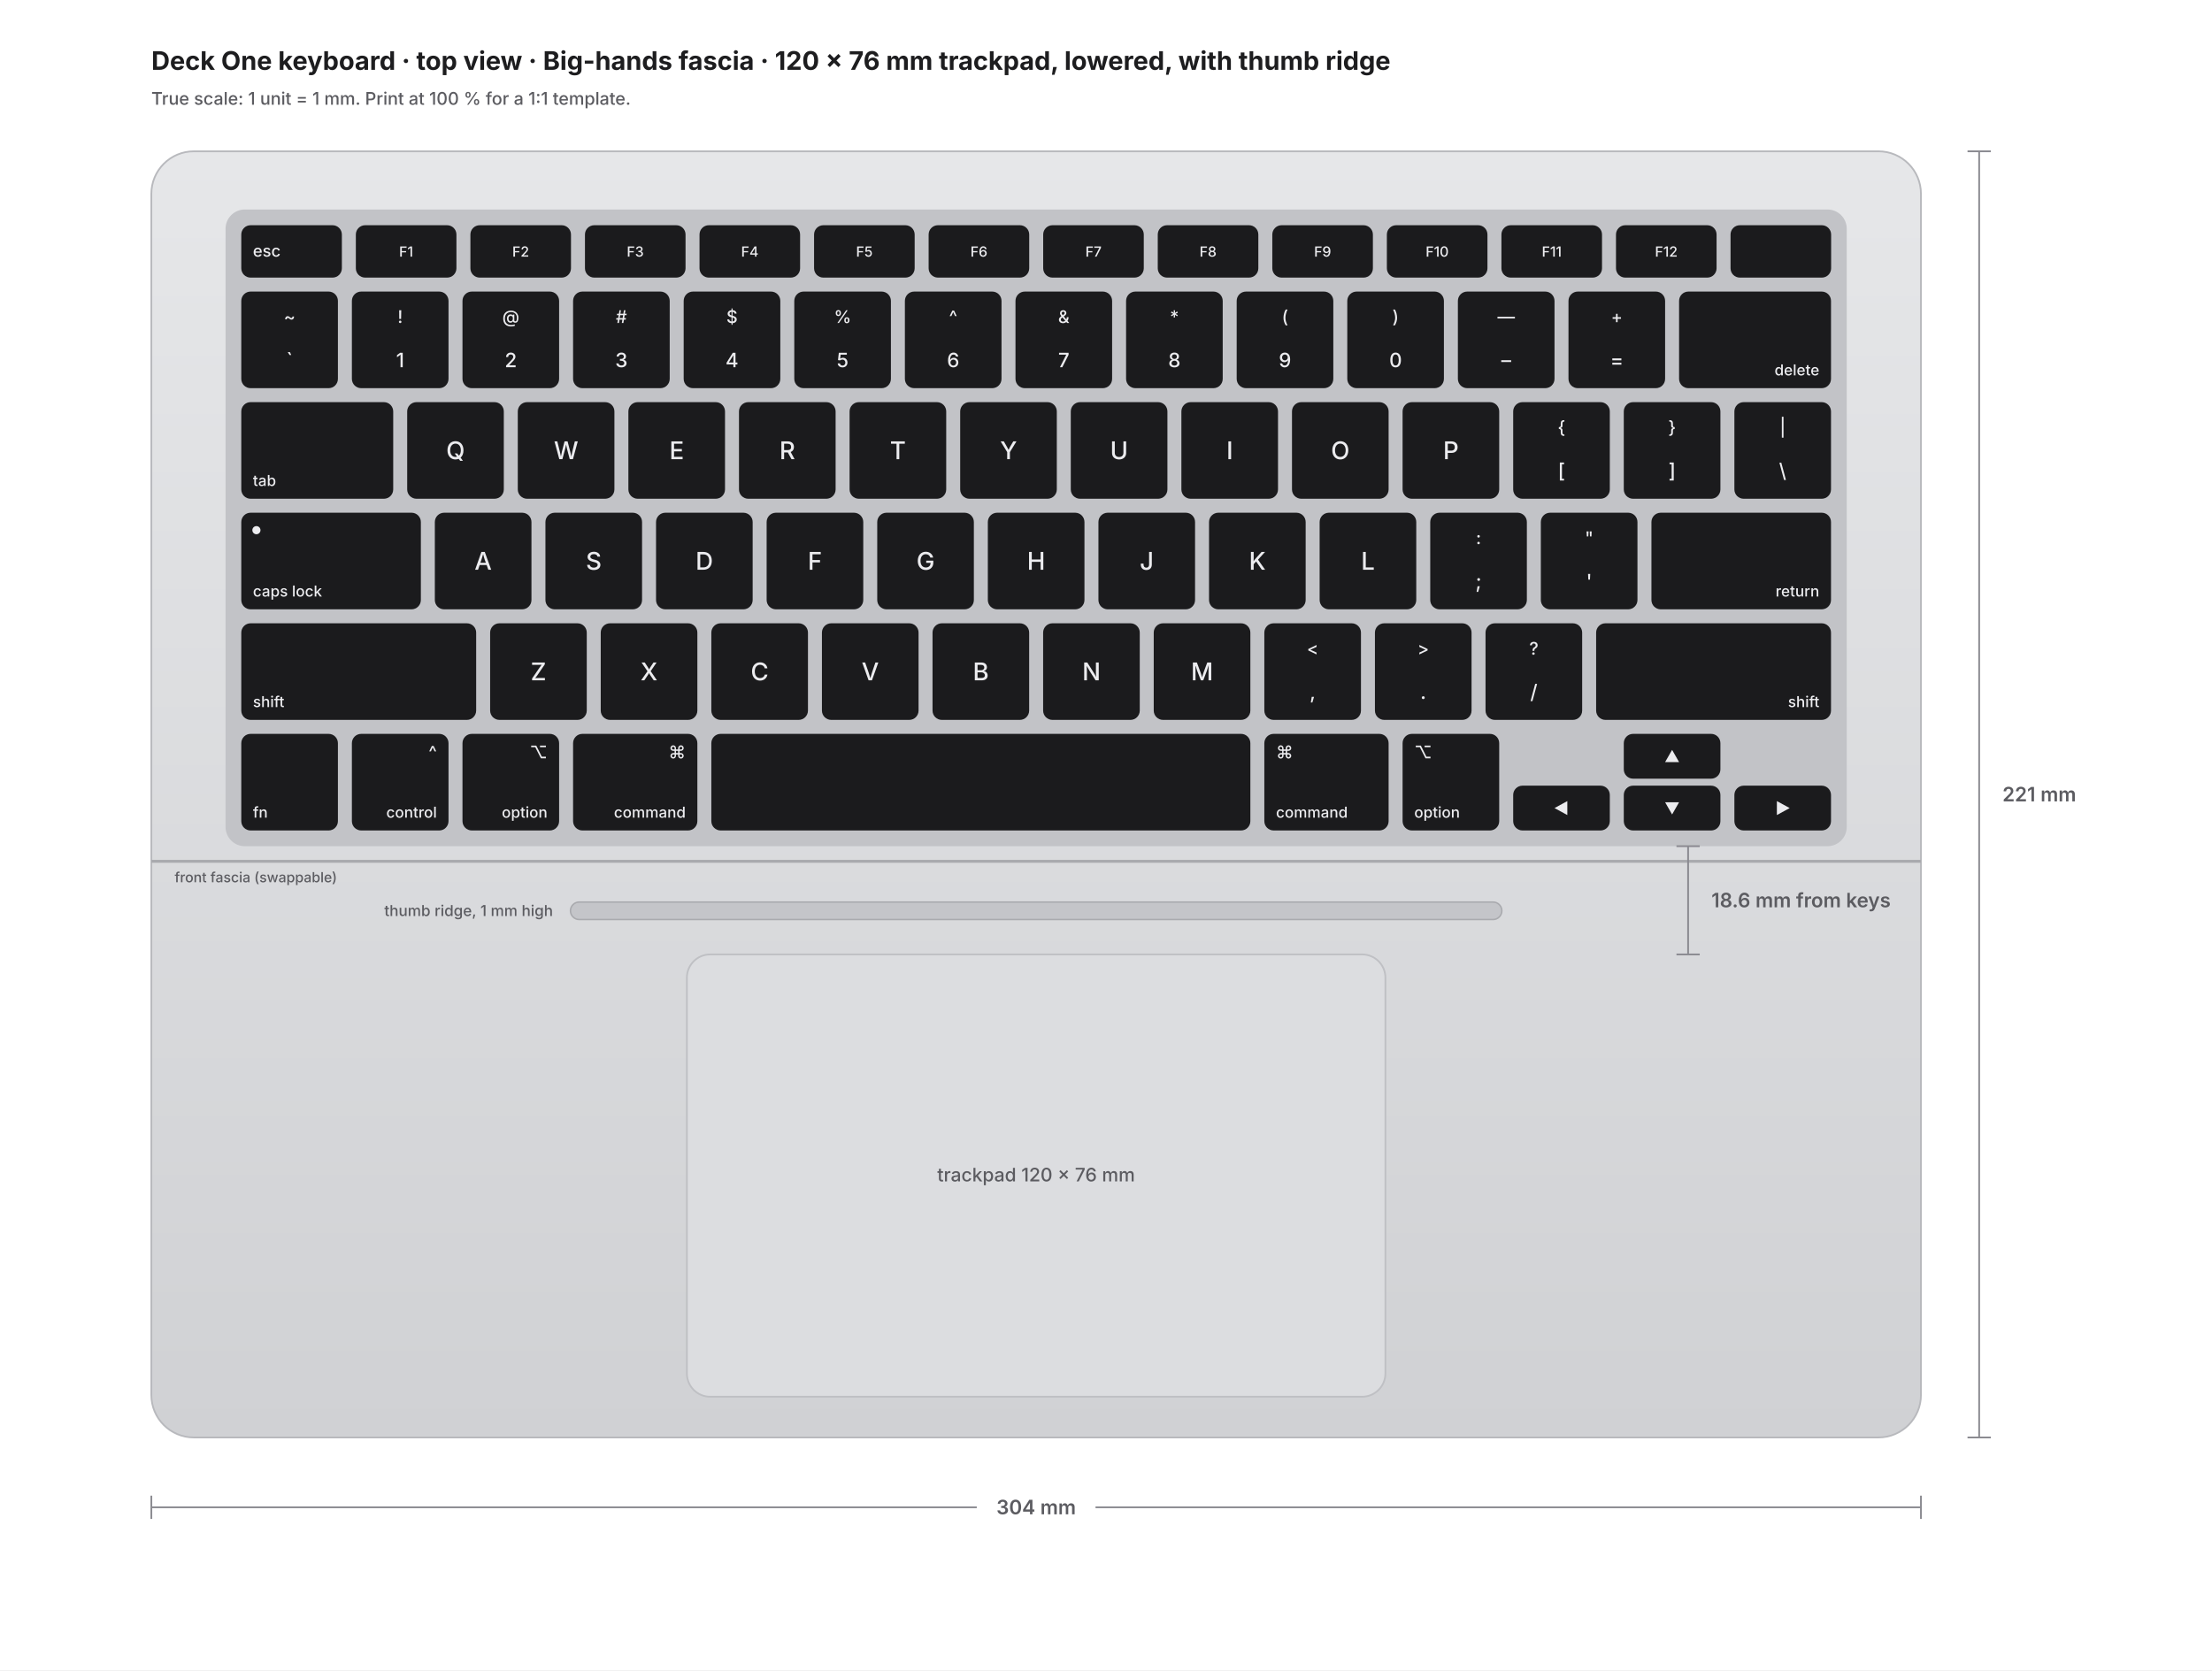
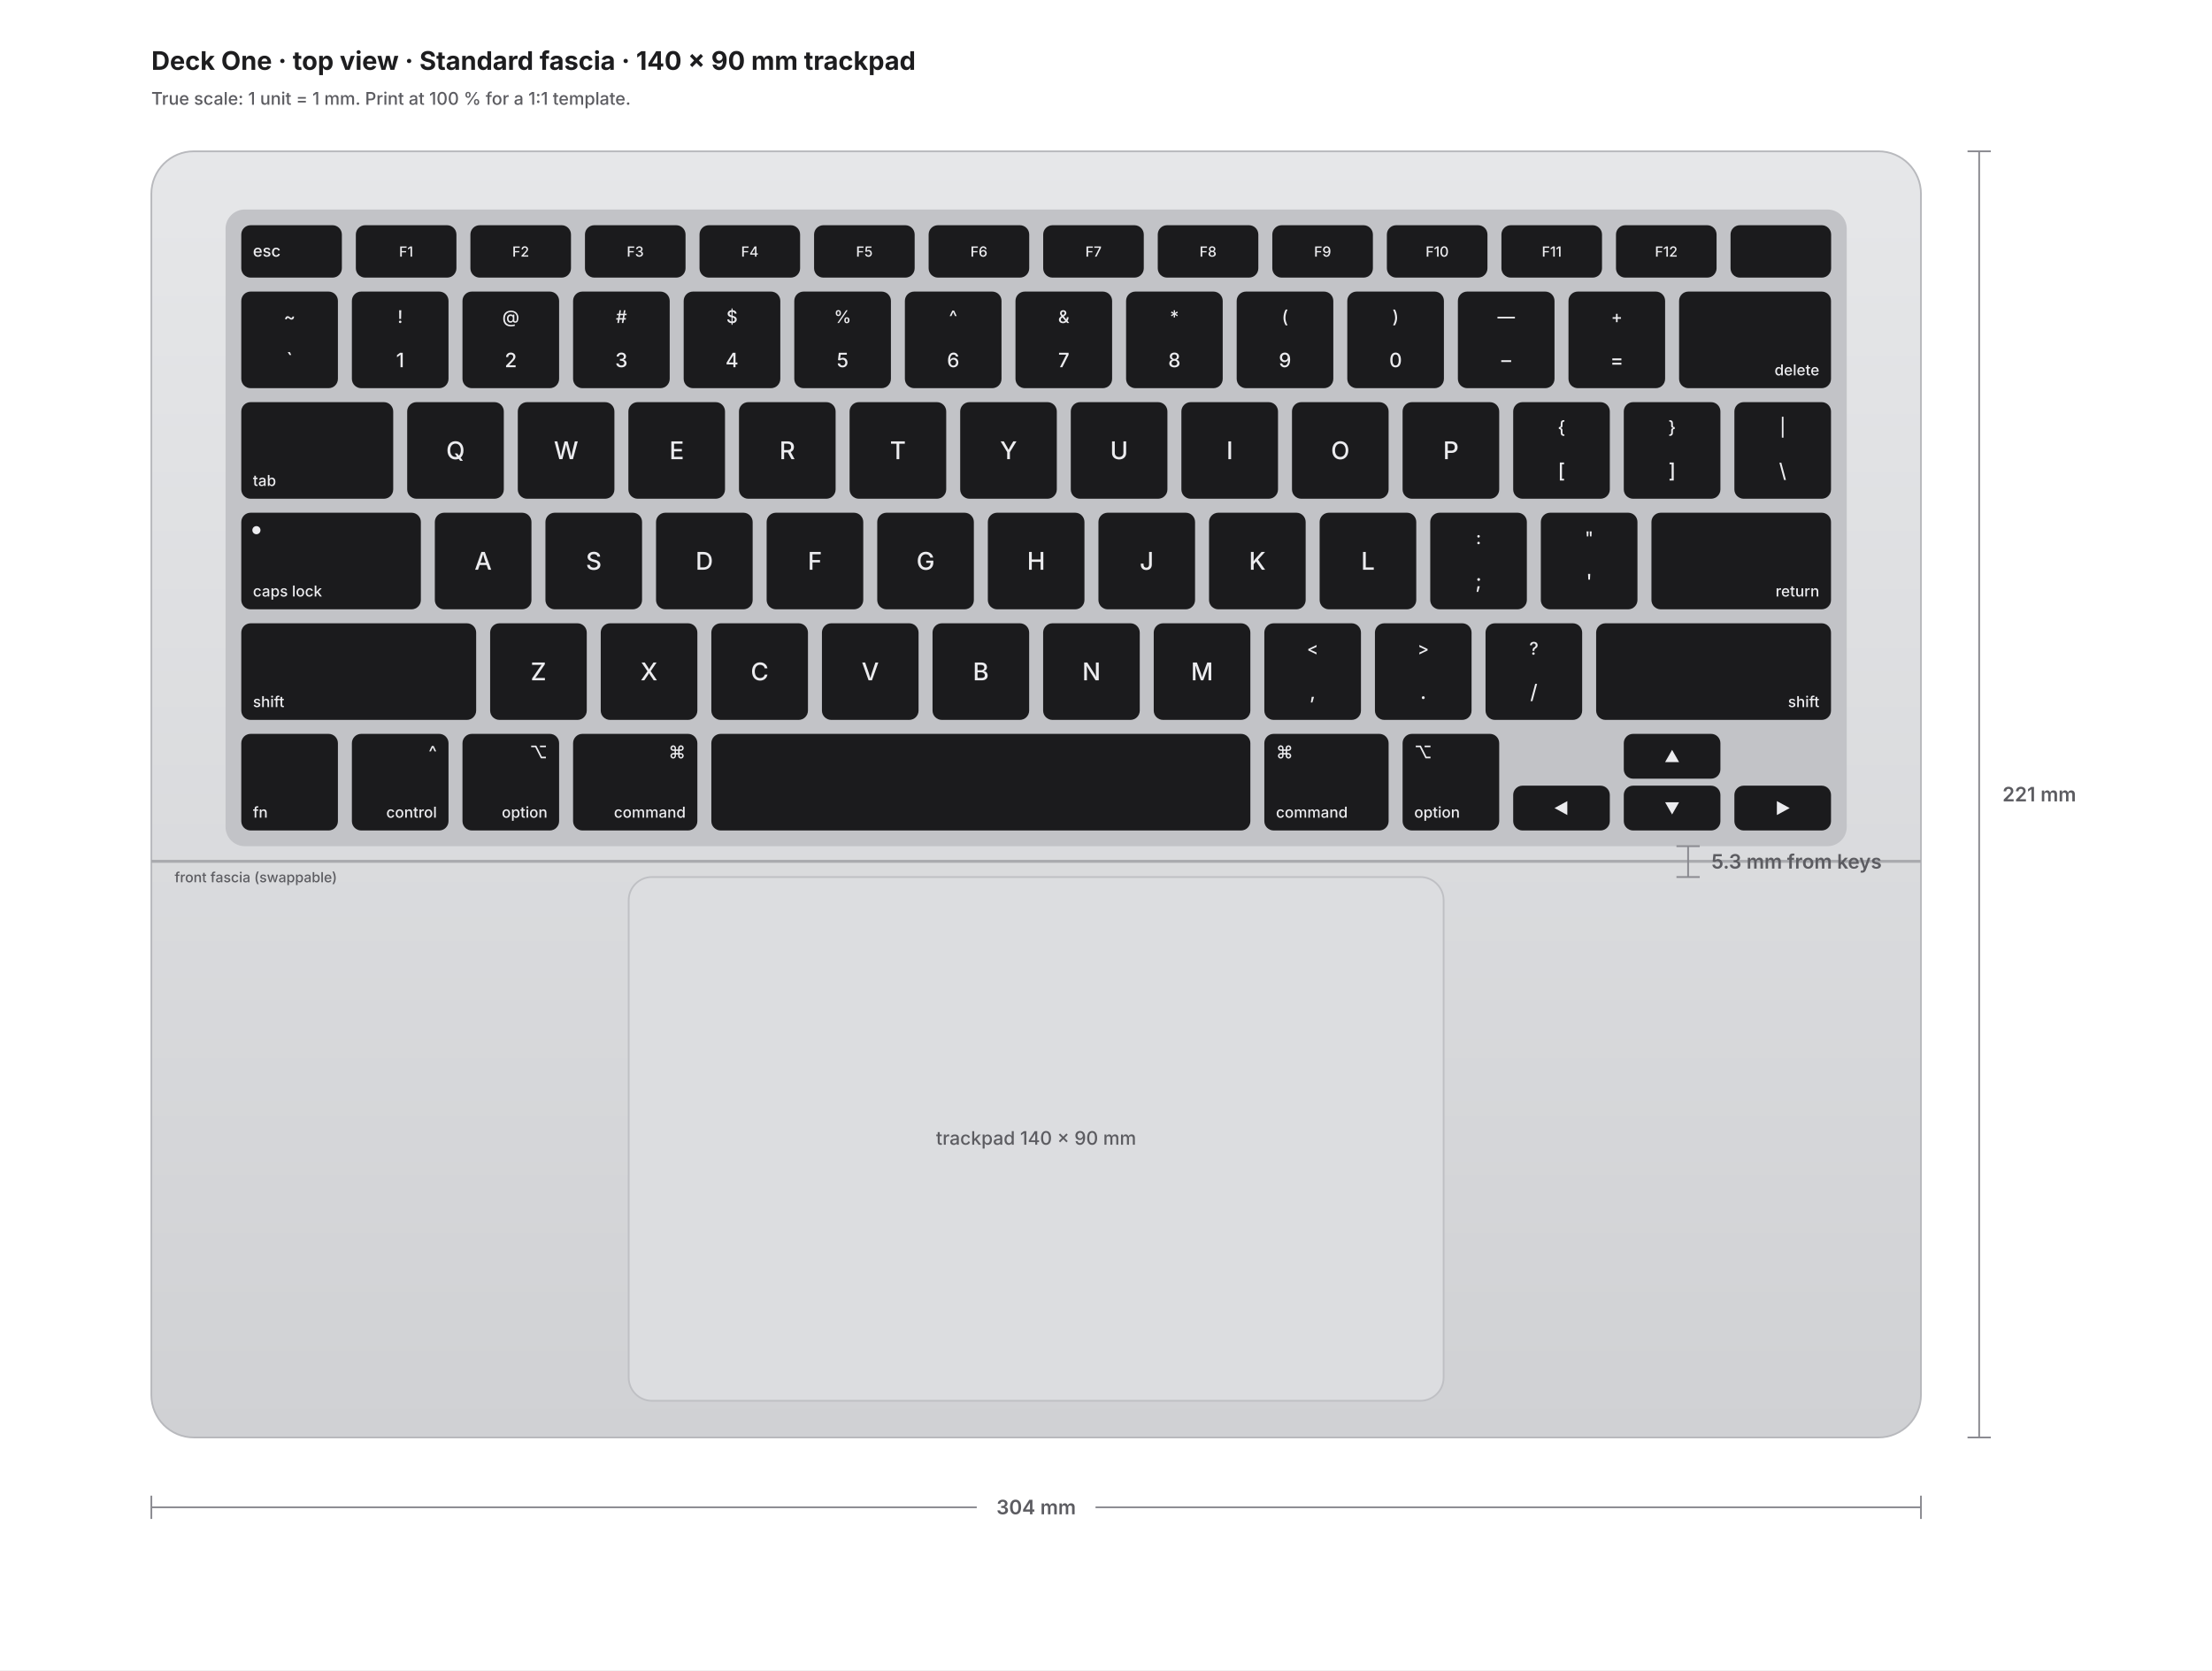
- <svg xmlns="http://www.w3.org/2000/svg" width="380.0mm" height="287.0mm" viewBox="0 0 380.0 287.0" role="img" aria-label="Deck One keyboard top view, big-hands fascia">
+ <svg xmlns="http://www.w3.org/2000/svg" width="380.0mm" height="287.0mm" viewBox="0 0 380.0 287.0" role="img" aria-label="Deck One top view, standard fascia">
  <defs>
    <linearGradient id="alu" x1="0" y1="0" x2="0" y2="1">
      <stop offset="0" stop-color="#E6E7E9" />
      <stop offset="1" stop-color="#D0D1D4" />
    </linearGradient>
  </defs>
  <rect width="380.0" height="287.0" fill="#FFFFFF" />
-   <text x="26.00" y="12.00" font-size="4.4" fill="#1D1D1F" text-anchor="start" font-weight="700" font-family="Inter, Helvetica, Arial, sans-serif">Deck One keyboard · top view · Big-hands fascia · 120 × 76 mm trackpad, lowered, with thumb ridge</text>
+   <text x="26.00" y="12.00" font-size="4.4" fill="#1D1D1F" text-anchor="start" font-weight="700" font-family="Inter, Helvetica, Arial, sans-serif">Deck One · top view · Standard fascia · 140 × 90 mm trackpad</text>
  <text x="26.00" y="18.00" font-size="3.0" fill="#5C5C61" text-anchor="start" font-weight="500" font-family="Inter, Helvetica, Arial, sans-serif">True scale: 1 unit = 1 mm. Print at 100 % for a 1:1 template.</text>
  <rect x="26.0" y="26.0" width="304.0" height="221.0" rx="7.3" fill="url(#alu)" stroke="#B8B9BD" stroke-width="0.3" />
  <line x1="26.0" y1="148.0" x2="330.0" y2="148.0" stroke="#A9AAAE" stroke-width="0.5" />
  <text x="30.00" y="151.60" font-size="2.4" fill="#5C5C61" text-anchor="start" font-weight="500" font-family="Inter, Helvetica, Arial, sans-serif">front fascia (swappable)</text>
  <rect x="38.75" y="36.00" width="278.50" height="109.40" rx="3.3" fill="#C2C3C7" />
  <rect x="41.45" y="38.70" width="17.28" height="9.00" rx="1.6" fill="#1B1B1D" />
  <text x="43.45" y="44.10" font-size="2.8" fill="#ECECEF" text-anchor="start" font-weight="500" font-family="Inter, Helvetica, Arial, sans-serif">esc</text>
  <rect x="61.13" y="38.70" width="17.28" height="9.00" rx="1.6" fill="#1B1B1D" />
  <text x="69.77" y="44.10" font-size="2.4" fill="#ECECEF" text-anchor="middle" font-weight="500" font-family="Inter, Helvetica, Arial, sans-serif">F1</text>
  <rect x="80.81" y="38.70" width="17.28" height="9.00" rx="1.6" fill="#1B1B1D" />
  <text x="89.45" y="44.10" font-size="2.4" fill="#ECECEF" text-anchor="middle" font-weight="500" font-family="Inter, Helvetica, Arial, sans-serif">F2</text>
  <rect x="100.49" y="38.70" width="17.28" height="9.00" rx="1.6" fill="#1B1B1D" />
  <text x="109.13" y="44.10" font-size="2.4" fill="#ECECEF" text-anchor="middle" font-weight="500" font-family="Inter, Helvetica, Arial, sans-serif">F3</text>
  <rect x="120.17" y="38.70" width="17.28" height="9.00" rx="1.6" fill="#1B1B1D" />
  <text x="128.81" y="44.10" font-size="2.4" fill="#ECECEF" text-anchor="middle" font-weight="500" font-family="Inter, Helvetica, Arial, sans-serif">F4</text>
  <rect x="139.85" y="38.70" width="17.28" height="9.00" rx="1.6" fill="#1B1B1D" />
  <text x="148.49" y="44.10" font-size="2.4" fill="#ECECEF" text-anchor="middle" font-weight="500" font-family="Inter, Helvetica, Arial, sans-serif">F5</text>
  <rect x="159.53" y="38.70" width="17.28" height="9.00" rx="1.6" fill="#1B1B1D" />
  <text x="168.17" y="44.10" font-size="2.4" fill="#ECECEF" text-anchor="middle" font-weight="500" font-family="Inter, Helvetica, Arial, sans-serif">F6</text>
  <rect x="179.21" y="38.70" width="17.28" height="9.00" rx="1.6" fill="#1B1B1D" />
  <text x="187.85" y="44.10" font-size="2.4" fill="#ECECEF" text-anchor="middle" font-weight="500" font-family="Inter, Helvetica, Arial, sans-serif">F7</text>
  <rect x="198.89" y="38.70" width="17.28" height="9.00" rx="1.6" fill="#1B1B1D" />
  <text x="207.53" y="44.10" font-size="2.4" fill="#ECECEF" text-anchor="middle" font-weight="500" font-family="Inter, Helvetica, Arial, sans-serif">F8</text>
  <rect x="218.57" y="38.70" width="17.28" height="9.00" rx="1.6" fill="#1B1B1D" />
  <text x="227.21" y="44.10" font-size="2.4" fill="#ECECEF" text-anchor="middle" font-weight="500" font-family="Inter, Helvetica, Arial, sans-serif">F9</text>
  <rect x="238.25" y="38.70" width="17.28" height="9.00" rx="1.6" fill="#1B1B1D" />
  <text x="246.89" y="44.10" font-size="2.4" fill="#ECECEF" text-anchor="middle" font-weight="500" font-family="Inter, Helvetica, Arial, sans-serif">F10</text>
  <rect x="257.93" y="38.70" width="17.28" height="9.00" rx="1.6" fill="#1B1B1D" />
  <text x="266.57" y="44.10" font-size="2.4" fill="#ECECEF" text-anchor="middle" font-weight="500" font-family="Inter, Helvetica, Arial, sans-serif">F11</text>
  <rect x="277.61" y="38.70" width="17.28" height="9.00" rx="1.6" fill="#1B1B1D" />
  <text x="286.25" y="44.10" font-size="2.4" fill="#ECECEF" text-anchor="middle" font-weight="500" font-family="Inter, Helvetica, Arial, sans-serif">F12</text>
  <rect x="297.29" y="38.70" width="17.28" height="9.00" rx="1.6" fill="#1B1B1D" />
  <rect x="41.45" y="50.10" width="16.60" height="16.60" rx="1.6" fill="#1B1B1D" />
  <text x="49.75" y="55.50" font-size="3.0" fill="#ECECEF" text-anchor="middle" font-weight="500" font-family="Inter, Helvetica, Arial, sans-serif">~</text>
  <text x="49.75" y="63.10" font-size="3.4" fill="#ECECEF" text-anchor="middle" font-weight="500" font-family="Inter, Helvetica, Arial, sans-serif">`</text>
  <rect x="60.45" y="50.10" width="16.60" height="16.60" rx="1.6" fill="#1B1B1D" />
  <text x="68.75" y="55.50" font-size="3.0" fill="#ECECEF" text-anchor="middle" font-weight="500" font-family="Inter, Helvetica, Arial, sans-serif">!</text>
  <text x="68.75" y="63.10" font-size="3.4" fill="#ECECEF" text-anchor="middle" font-weight="500" font-family="Inter, Helvetica, Arial, sans-serif">1</text>
  <rect x="79.45" y="50.10" width="16.60" height="16.60" rx="1.6" fill="#1B1B1D" />
  <text x="87.75" y="55.50" font-size="3.0" fill="#ECECEF" text-anchor="middle" font-weight="500" font-family="Inter, Helvetica, Arial, sans-serif">@</text>
  <text x="87.75" y="63.10" font-size="3.4" fill="#ECECEF" text-anchor="middle" font-weight="500" font-family="Inter, Helvetica, Arial, sans-serif">2</text>
  <rect x="98.45" y="50.10" width="16.60" height="16.60" rx="1.6" fill="#1B1B1D" />
  <text x="106.75" y="55.50" font-size="3.0" fill="#ECECEF" text-anchor="middle" font-weight="500" font-family="Inter, Helvetica, Arial, sans-serif">#</text>
  <text x="106.75" y="63.10" font-size="3.4" fill="#ECECEF" text-anchor="middle" font-weight="500" font-family="Inter, Helvetica, Arial, sans-serif">3</text>
  <rect x="117.45" y="50.10" width="16.60" height="16.60" rx="1.6" fill="#1B1B1D" />
  <text x="125.75" y="55.50" font-size="3.0" fill="#ECECEF" text-anchor="middle" font-weight="500" font-family="Inter, Helvetica, Arial, sans-serif">$</text>
  <text x="125.75" y="63.10" font-size="3.4" fill="#ECECEF" text-anchor="middle" font-weight="500" font-family="Inter, Helvetica, Arial, sans-serif">4</text>
  <rect x="136.45" y="50.10" width="16.60" height="16.60" rx="1.6" fill="#1B1B1D" />
  <text x="144.75" y="55.50" font-size="3.0" fill="#ECECEF" text-anchor="middle" font-weight="500" font-family="Inter, Helvetica, Arial, sans-serif">%</text>
  <text x="144.75" y="63.10" font-size="3.4" fill="#ECECEF" text-anchor="middle" font-weight="500" font-family="Inter, Helvetica, Arial, sans-serif">5</text>
  <rect x="155.45" y="50.10" width="16.60" height="16.60" rx="1.6" fill="#1B1B1D" />
  <text x="163.75" y="55.50" font-size="3.0" fill="#ECECEF" text-anchor="middle" font-weight="500" font-family="Inter, Helvetica, Arial, sans-serif">^</text>
  <text x="163.75" y="63.10" font-size="3.4" fill="#ECECEF" text-anchor="middle" font-weight="500" font-family="Inter, Helvetica, Arial, sans-serif">6</text>
  <rect x="174.45" y="50.10" width="16.60" height="16.60" rx="1.6" fill="#1B1B1D" />
  <text x="182.75" y="55.50" font-size="3.0" fill="#ECECEF" text-anchor="middle" font-weight="500" font-family="Inter, Helvetica, Arial, sans-serif">&amp;</text>
  <text x="182.75" y="63.10" font-size="3.4" fill="#ECECEF" text-anchor="middle" font-weight="500" font-family="Inter, Helvetica, Arial, sans-serif">7</text>
  <rect x="193.45" y="50.10" width="16.60" height="16.60" rx="1.6" fill="#1B1B1D" />
  <text x="201.75" y="55.50" font-size="3.0" fill="#ECECEF" text-anchor="middle" font-weight="500" font-family="Inter, Helvetica, Arial, sans-serif">*</text>
  <text x="201.75" y="63.10" font-size="3.4" fill="#ECECEF" text-anchor="middle" font-weight="500" font-family="Inter, Helvetica, Arial, sans-serif">8</text>
  <rect x="212.45" y="50.10" width="16.60" height="16.60" rx="1.6" fill="#1B1B1D" />
  <text x="220.75" y="55.50" font-size="3.0" fill="#ECECEF" text-anchor="middle" font-weight="500" font-family="Inter, Helvetica, Arial, sans-serif">(</text>
  <text x="220.75" y="63.10" font-size="3.4" fill="#ECECEF" text-anchor="middle" font-weight="500" font-family="Inter, Helvetica, Arial, sans-serif">9</text>
  <rect x="231.45" y="50.10" width="16.60" height="16.60" rx="1.6" fill="#1B1B1D" />
  <text x="239.75" y="55.50" font-size="3.0" fill="#ECECEF" text-anchor="middle" font-weight="500" font-family="Inter, Helvetica, Arial, sans-serif">)</text>
  <text x="239.75" y="63.10" font-size="3.4" fill="#ECECEF" text-anchor="middle" font-weight="500" font-family="Inter, Helvetica, Arial, sans-serif">0</text>
  <rect x="250.45" y="50.10" width="16.60" height="16.60" rx="1.6" fill="#1B1B1D" />
  <text x="258.75" y="55.50" font-size="3.0" fill="#ECECEF" text-anchor="middle" font-weight="500" font-family="Inter, Helvetica, Arial, sans-serif">—</text>
  <text x="258.75" y="63.10" font-size="3.4" fill="#ECECEF" text-anchor="middle" font-weight="500" font-family="Inter, Helvetica, Arial, sans-serif">–</text>
  <rect x="269.45" y="50.10" width="16.60" height="16.60" rx="1.6" fill="#1B1B1D" />
  <text x="277.75" y="55.50" font-size="3.0" fill="#ECECEF" text-anchor="middle" font-weight="500" font-family="Inter, Helvetica, Arial, sans-serif">+</text>
  <text x="277.75" y="63.10" font-size="3.4" fill="#ECECEF" text-anchor="middle" font-weight="500" font-family="Inter, Helvetica, Arial, sans-serif">=</text>
  <rect x="288.45" y="50.10" width="26.10" height="16.60" rx="1.6" fill="#1B1B1D" />
  <text x="312.55" y="64.50" font-size="2.6" fill="#ECECEF" text-anchor="end" font-weight="500" font-family="Inter, Helvetica, Arial, sans-serif">delete</text>
  <rect x="41.45" y="69.10" width="26.10" height="16.60" rx="1.6" fill="#1B1B1D" />
  <text x="43.45" y="83.50" font-size="2.6" fill="#ECECEF" text-anchor="start" font-weight="500" font-family="Inter, Helvetica, Arial, sans-serif">tab</text>
  <rect x="69.95" y="69.10" width="16.60" height="16.60" rx="1.6" fill="#1B1B1D" />
  <text x="78.25" y="78.90" font-size="4.2" fill="#ECECEF" text-anchor="middle" font-weight="500" font-family="Inter, Helvetica, Arial, sans-serif">Q</text>
  <rect x="88.95" y="69.10" width="16.60" height="16.60" rx="1.6" fill="#1B1B1D" />
  <text x="97.25" y="78.90" font-size="4.2" fill="#ECECEF" text-anchor="middle" font-weight="500" font-family="Inter, Helvetica, Arial, sans-serif">W</text>
  <rect x="107.95" y="69.10" width="16.60" height="16.60" rx="1.6" fill="#1B1B1D" />
  <text x="116.25" y="78.90" font-size="4.2" fill="#ECECEF" text-anchor="middle" font-weight="500" font-family="Inter, Helvetica, Arial, sans-serif">E</text>
  <rect x="126.95" y="69.10" width="16.60" height="16.60" rx="1.6" fill="#1B1B1D" />
  <text x="135.25" y="78.90" font-size="4.2" fill="#ECECEF" text-anchor="middle" font-weight="500" font-family="Inter, Helvetica, Arial, sans-serif">R</text>
  <rect x="145.95" y="69.10" width="16.60" height="16.60" rx="1.6" fill="#1B1B1D" />
  <text x="154.25" y="78.90" font-size="4.2" fill="#ECECEF" text-anchor="middle" font-weight="500" font-family="Inter, Helvetica, Arial, sans-serif">T</text>
  <rect x="164.95" y="69.10" width="16.60" height="16.60" rx="1.6" fill="#1B1B1D" />
  <text x="173.25" y="78.90" font-size="4.2" fill="#ECECEF" text-anchor="middle" font-weight="500" font-family="Inter, Helvetica, Arial, sans-serif">Y</text>
  <rect x="183.95" y="69.10" width="16.60" height="16.60" rx="1.6" fill="#1B1B1D" />
  <text x="192.25" y="78.90" font-size="4.2" fill="#ECECEF" text-anchor="middle" font-weight="500" font-family="Inter, Helvetica, Arial, sans-serif">U</text>
  <rect x="202.95" y="69.10" width="16.60" height="16.60" rx="1.6" fill="#1B1B1D" />
  <text x="211.25" y="78.90" font-size="4.2" fill="#ECECEF" text-anchor="middle" font-weight="500" font-family="Inter, Helvetica, Arial, sans-serif">I</text>
  <rect x="221.95" y="69.10" width="16.60" height="16.60" rx="1.6" fill="#1B1B1D" />
  <text x="230.25" y="78.90" font-size="4.2" fill="#ECECEF" text-anchor="middle" font-weight="500" font-family="Inter, Helvetica, Arial, sans-serif">O</text>
  <rect x="240.95" y="69.10" width="16.60" height="16.60" rx="1.6" fill="#1B1B1D" />
  <text x="249.25" y="78.90" font-size="4.2" fill="#ECECEF" text-anchor="middle" font-weight="500" font-family="Inter, Helvetica, Arial, sans-serif">P</text>
  <rect x="259.95" y="69.10" width="16.60" height="16.60" rx="1.6" fill="#1B1B1D" />
  <text x="268.25" y="74.50" font-size="3.0" fill="#ECECEF" text-anchor="middle" font-weight="500" font-family="Inter, Helvetica, Arial, sans-serif">{</text>
  <text x="268.25" y="82.10" font-size="3.4" fill="#ECECEF" text-anchor="middle" font-weight="500" font-family="Inter, Helvetica, Arial, sans-serif">[</text>
  <rect x="278.95" y="69.10" width="16.60" height="16.60" rx="1.6" fill="#1B1B1D" />
  <text x="287.25" y="74.50" font-size="3.0" fill="#ECECEF" text-anchor="middle" font-weight="500" font-family="Inter, Helvetica, Arial, sans-serif">}</text>
  <text x="287.25" y="82.10" font-size="3.4" fill="#ECECEF" text-anchor="middle" font-weight="500" font-family="Inter, Helvetica, Arial, sans-serif">]</text>
  <rect x="297.95" y="69.10" width="16.60" height="16.60" rx="1.6" fill="#1B1B1D" />
  <text x="306.25" y="74.50" font-size="3.0" fill="#ECECEF" text-anchor="middle" font-weight="500" font-family="Inter, Helvetica, Arial, sans-serif">|</text>
  <text x="306.25" y="82.10" font-size="3.4" fill="#ECECEF" text-anchor="middle" font-weight="500" font-family="Inter, Helvetica, Arial, sans-serif">\</text>
  <rect x="41.45" y="88.10" width="30.85" height="16.60" rx="1.6" fill="#1B1B1D" />
  <text x="43.45" y="102.50" font-size="2.6" fill="#ECECEF" text-anchor="start" font-weight="500" font-family="Inter, Helvetica, Arial, sans-serif">caps lock</text>
  <circle cx="44.05" cy="91.10" r="0.7" fill="#ECECEF" />
  <rect x="74.70" y="88.10" width="16.60" height="16.60" rx="1.6" fill="#1B1B1D" />
  <text x="83.00" y="97.90" font-size="4.2" fill="#ECECEF" text-anchor="middle" font-weight="500" font-family="Inter, Helvetica, Arial, sans-serif">A</text>
  <rect x="93.70" y="88.10" width="16.60" height="16.60" rx="1.6" fill="#1B1B1D" />
  <text x="102.00" y="97.90" font-size="4.2" fill="#ECECEF" text-anchor="middle" font-weight="500" font-family="Inter, Helvetica, Arial, sans-serif">S</text>
  <rect x="112.70" y="88.10" width="16.60" height="16.60" rx="1.6" fill="#1B1B1D" />
  <text x="121.00" y="97.90" font-size="4.2" fill="#ECECEF" text-anchor="middle" font-weight="500" font-family="Inter, Helvetica, Arial, sans-serif">D</text>
  <rect x="131.70" y="88.10" width="16.60" height="16.60" rx="1.6" fill="#1B1B1D" />
  <text x="140.00" y="97.90" font-size="4.2" fill="#ECECEF" text-anchor="middle" font-weight="500" font-family="Inter, Helvetica, Arial, sans-serif">F</text>
  <rect x="150.70" y="88.10" width="16.60" height="16.60" rx="1.6" fill="#1B1B1D" />
  <text x="159.00" y="97.90" font-size="4.2" fill="#ECECEF" text-anchor="middle" font-weight="500" font-family="Inter, Helvetica, Arial, sans-serif">G</text>
  <rect x="169.70" y="88.10" width="16.60" height="16.60" rx="1.6" fill="#1B1B1D" />
  <text x="178.00" y="97.90" font-size="4.2" fill="#ECECEF" text-anchor="middle" font-weight="500" font-family="Inter, Helvetica, Arial, sans-serif">H</text>
  <rect x="188.70" y="88.10" width="16.60" height="16.60" rx="1.6" fill="#1B1B1D" />
  <text x="197.00" y="97.90" font-size="4.2" fill="#ECECEF" text-anchor="middle" font-weight="500" font-family="Inter, Helvetica, Arial, sans-serif">J</text>
  <rect x="207.70" y="88.10" width="16.60" height="16.60" rx="1.6" fill="#1B1B1D" />
  <text x="216.00" y="97.90" font-size="4.2" fill="#ECECEF" text-anchor="middle" font-weight="500" font-family="Inter, Helvetica, Arial, sans-serif">K</text>
  <rect x="226.70" y="88.10" width="16.60" height="16.60" rx="1.6" fill="#1B1B1D" />
  <text x="235.00" y="97.90" font-size="4.2" fill="#ECECEF" text-anchor="middle" font-weight="500" font-family="Inter, Helvetica, Arial, sans-serif">L</text>
  <rect x="245.70" y="88.10" width="16.60" height="16.60" rx="1.6" fill="#1B1B1D" />
  <text x="254.00" y="93.50" font-size="3.0" fill="#ECECEF" text-anchor="middle" font-weight="500" font-family="Inter, Helvetica, Arial, sans-serif">:</text>
  <text x="254.00" y="101.10" font-size="3.4" fill="#ECECEF" text-anchor="middle" font-weight="500" font-family="Inter, Helvetica, Arial, sans-serif">;</text>
  <rect x="264.70" y="88.10" width="16.60" height="16.60" rx="1.6" fill="#1B1B1D" />
  <text x="273.00" y="93.50" font-size="3.0" fill="#ECECEF" text-anchor="middle" font-weight="500" font-family="Inter, Helvetica, Arial, sans-serif">"</text>
  <text x="273.00" y="101.10" font-size="3.4" fill="#ECECEF" text-anchor="middle" font-weight="500" font-family="Inter, Helvetica, Arial, sans-serif">'</text>
  <rect x="283.70" y="88.10" width="30.85" height="16.60" rx="1.6" fill="#1B1B1D" />
  <text x="312.55" y="102.50" font-size="2.6" fill="#ECECEF" text-anchor="end" font-weight="500" font-family="Inter, Helvetica, Arial, sans-serif">return</text>
  <rect x="41.45" y="107.10" width="40.35" height="16.60" rx="1.6" fill="#1B1B1D" />
  <text x="43.45" y="121.50" font-size="2.6" fill="#ECECEF" text-anchor="start" font-weight="500" font-family="Inter, Helvetica, Arial, sans-serif">shift</text>
  <rect x="84.20" y="107.10" width="16.60" height="16.60" rx="1.6" fill="#1B1B1D" />
  <text x="92.50" y="116.90" font-size="4.2" fill="#ECECEF" text-anchor="middle" font-weight="500" font-family="Inter, Helvetica, Arial, sans-serif">Z</text>
  <rect x="103.20" y="107.10" width="16.60" height="16.60" rx="1.6" fill="#1B1B1D" />
  <text x="111.50" y="116.90" font-size="4.2" fill="#ECECEF" text-anchor="middle" font-weight="500" font-family="Inter, Helvetica, Arial, sans-serif">X</text>
  <rect x="122.20" y="107.10" width="16.60" height="16.60" rx="1.6" fill="#1B1B1D" />
  <text x="130.50" y="116.90" font-size="4.2" fill="#ECECEF" text-anchor="middle" font-weight="500" font-family="Inter, Helvetica, Arial, sans-serif">C</text>
  <rect x="141.20" y="107.10" width="16.60" height="16.60" rx="1.6" fill="#1B1B1D" />
  <text x="149.50" y="116.90" font-size="4.2" fill="#ECECEF" text-anchor="middle" font-weight="500" font-family="Inter, Helvetica, Arial, sans-serif">V</text>
  <rect x="160.20" y="107.10" width="16.60" height="16.60" rx="1.6" fill="#1B1B1D" />
  <text x="168.50" y="116.90" font-size="4.2" fill="#ECECEF" text-anchor="middle" font-weight="500" font-family="Inter, Helvetica, Arial, sans-serif">B</text>
  <rect x="179.20" y="107.10" width="16.60" height="16.60" rx="1.6" fill="#1B1B1D" />
  <text x="187.50" y="116.90" font-size="4.2" fill="#ECECEF" text-anchor="middle" font-weight="500" font-family="Inter, Helvetica, Arial, sans-serif">N</text>
  <rect x="198.20" y="107.10" width="16.60" height="16.60" rx="1.6" fill="#1B1B1D" />
  <text x="206.50" y="116.90" font-size="4.2" fill="#ECECEF" text-anchor="middle" font-weight="500" font-family="Inter, Helvetica, Arial, sans-serif">M</text>
  <rect x="217.20" y="107.10" width="16.60" height="16.60" rx="1.6" fill="#1B1B1D" />
  <text x="225.50" y="112.50" font-size="3.0" fill="#ECECEF" text-anchor="middle" font-weight="500" font-family="Inter, Helvetica, Arial, sans-serif">&lt;</text>
  <text x="225.50" y="120.10" font-size="3.4" fill="#ECECEF" text-anchor="middle" font-weight="500" font-family="Inter, Helvetica, Arial, sans-serif">,</text>
  <rect x="236.20" y="107.10" width="16.60" height="16.60" rx="1.6" fill="#1B1B1D" />
  <text x="244.50" y="112.50" font-size="3.0" fill="#ECECEF" text-anchor="middle" font-weight="500" font-family="Inter, Helvetica, Arial, sans-serif">&gt;</text>
  <text x="244.50" y="120.10" font-size="3.4" fill="#ECECEF" text-anchor="middle" font-weight="500" font-family="Inter, Helvetica, Arial, sans-serif">.</text>
  <rect x="255.20" y="107.10" width="16.60" height="16.60" rx="1.6" fill="#1B1B1D" />
  <text x="263.50" y="112.50" font-size="3.0" fill="#ECECEF" text-anchor="middle" font-weight="500" font-family="Inter, Helvetica, Arial, sans-serif">?</text>
  <text x="263.50" y="120.10" font-size="3.4" fill="#ECECEF" text-anchor="middle" font-weight="500" font-family="Inter, Helvetica, Arial, sans-serif">/</text>
  <rect x="274.20" y="107.10" width="40.35" height="16.60" rx="1.6" fill="#1B1B1D" />
  <text x="312.55" y="121.50" font-size="2.6" fill="#ECECEF" text-anchor="end" font-weight="500" font-family="Inter, Helvetica, Arial, sans-serif">shift</text>
  <rect x="41.45" y="126.10" width="16.60" height="16.60" rx="1.6" fill="#1B1B1D" />
  <text x="43.45" y="140.50" font-size="2.6" fill="#ECECEF" text-anchor="start" font-weight="500" font-family="Inter, Helvetica, Arial, sans-serif">fn</text>
  <rect x="60.45" y="126.10" width="16.60" height="16.60" rx="1.6" fill="#1B1B1D" />
  <text x="75.05" y="140.50" font-size="2.6" fill="#ECECEF" text-anchor="end" font-weight="500" font-family="Inter, Helvetica, Arial, sans-serif">control</text>
  <text x="75.05" y="130.30" font-size="3.0" fill="#ECECEF" text-anchor="end" font-weight="500" font-family="Inter, Helvetica, Arial, sans-serif">^</text>
  <rect x="79.45" y="126.10" width="16.60" height="16.60" rx="1.6" fill="#1B1B1D" />
  <text x="94.05" y="140.50" font-size="2.6" fill="#ECECEF" text-anchor="end" font-weight="500" font-family="Inter, Helvetica, Arial, sans-serif">option</text>
  <text x="94.05" y="130.30" font-size="3.0" fill="#ECECEF" text-anchor="end" font-weight="500" font-family="Inter, Helvetica, Arial, sans-serif">⌥</text>
  <rect x="98.45" y="126.10" width="21.35" height="16.60" rx="1.6" fill="#1B1B1D" />
  <text x="117.80" y="140.50" font-size="2.6" fill="#ECECEF" text-anchor="end" font-weight="500" font-family="Inter, Helvetica, Arial, sans-serif">command</text>
  <text x="117.80" y="130.30" font-size="3.0" fill="#ECECEF" text-anchor="end" font-weight="500" font-family="Inter, Helvetica, Arial, sans-serif">⌘</text>
  <rect x="122.20" y="126.10" width="92.60" height="16.60" rx="1.6" fill="#1B1B1D" />
  <rect x="217.20" y="126.10" width="21.35" height="16.60" rx="1.6" fill="#1B1B1D" />
  <text x="219.20" y="140.50" font-size="2.6" fill="#ECECEF" text-anchor="start" font-weight="500" font-family="Inter, Helvetica, Arial, sans-serif">command</text>
  <text x="219.20" y="130.30" font-size="3.0" fill="#ECECEF" text-anchor="start" font-weight="500" font-family="Inter, Helvetica, Arial, sans-serif">⌘</text>
  <rect x="240.95" y="126.10" width="16.60" height="16.60" rx="1.6" fill="#1B1B1D" />
  <text x="242.95" y="140.50" font-size="2.6" fill="#ECECEF" text-anchor="start" font-weight="500" font-family="Inter, Helvetica, Arial, sans-serif">option</text>
  <text x="242.95" y="130.30" font-size="3.0" fill="#ECECEF" text-anchor="start" font-weight="500" font-family="Inter, Helvetica, Arial, sans-serif">⌥</text>
  <rect x="259.95" y="135.00" width="16.60" height="7.70" rx="1.6" fill="#1B1B1D" />
  <polygon points="267.05,138.85 269.25,137.65 269.25,140.05" fill="#ECECEF" />
  <rect x="278.95" y="126.10" width="16.60" height="7.70" rx="1.6" fill="#1B1B1D" />
  <polygon points="287.25,128.85 286.05,130.95 288.45,130.95" fill="#ECECEF" />
  <rect x="278.95" y="135.00" width="16.60" height="7.70" rx="1.6" fill="#1B1B1D" />
  <polygon points="287.25,139.95 286.05,137.85 288.45,137.85" fill="#ECECEF" />
  <rect x="297.95" y="135.00" width="16.60" height="7.70" rx="1.6" fill="#1B1B1D" />
  <polygon points="307.45,138.85 305.25,137.65 305.25,140.05" fill="#ECECEF" />
-   <rect x="98.0" y="155.0" width="160.0" height="3.0" rx="1.5" fill="#C4C5C9" stroke="#A9AAAE" stroke-width="0.25" />
-   <text x="95.00" y="157.40" font-size="2.6" fill="#5C5C61" text-anchor="end" font-weight="500" font-family="Inter, Helvetica, Arial, sans-serif">thumb ridge, 1 mm high</text>
-   <rect x="118.0" y="164.00" width="120.0" height="76.0" rx="4" fill="#DCDDE0" stroke="#BFC0C4" stroke-width="0.3" />
-   <text x="178.00" y="203.00" font-size="3.2" fill="#5C5C61" text-anchor="middle" font-weight="500" font-family="Inter, Helvetica, Arial, sans-serif">trackpad 120 × 76 mm</text>
+   <rect x="108.0" y="150.70" width="140.0" height="90.0" rx="4" fill="#DCDDE0" stroke="#BFC0C4" stroke-width="0.3" />
+   <text x="178.00" y="196.70" font-size="3.2" fill="#5C5C61" text-anchor="middle" font-weight="500" font-family="Inter, Helvetica, Arial, sans-serif">trackpad 140 × 90 mm</text>
  <g stroke="#8A8A90" stroke-width="0.3">
-     <line x1="290.0" y1="145.4" x2="290.0" y2="164.0" />
+     <line x1="290.0" y1="145.4" x2="290.0" y2="150.7" />
    <line x1="288.0" y1="145.4" x2="292.0" y2="145.4" />
-     <line x1="288.0" y1="164.0" x2="292.0" y2="164.0" />
+     <line x1="288.0" y1="150.7" x2="292.0" y2="150.7" />
  </g>
-   <text x="294.00" y="155.90" font-size="3.4" fill="#5C5C61" text-anchor="start" font-weight="600" font-family="Inter, Helvetica, Arial, sans-serif">18.6 mm from keys</text>
+   <text x="294.00" y="149.25" font-size="3.4" fill="#5C5C61" text-anchor="start" font-weight="600" font-family="Inter, Helvetica, Arial, sans-serif">5.3 mm from keys</text>
  <g stroke="#8A8A90" stroke-width="0.3">
    <line x1="26.0" y1="259.0" x2="330.0" y2="259.0" />
    <line x1="26.0" y1="257.0" x2="26.0" y2="261.0" />
    <line x1="330.0" y1="257.0" x2="330.0" y2="261.0" />
  </g>
  <rect x="167.8" y="256.4" width="20.4" height="5.2" fill="#FFFFFF" />
  <text x="178.00" y="260.20" font-size="3.4" fill="#5C5C61" text-anchor="middle" font-weight="600" font-family="Inter, Helvetica, Arial, sans-serif">304 mm</text>
  <g stroke="#8A8A90" stroke-width="0.3">
    <line x1="340.0" y1="26.0" x2="340.0" y2="247.0" />
    <line x1="338.0" y1="26.0" x2="342.0" y2="26.0" />
    <line x1="338.0" y1="247.0" x2="342.0" y2="247.0" />
  </g>
  <text x="344.00" y="137.70" font-size="3.4" fill="#5C5C61" text-anchor="start" font-weight="600" font-family="Inter, Helvetica, Arial, sans-serif">221 mm</text>
</svg>
